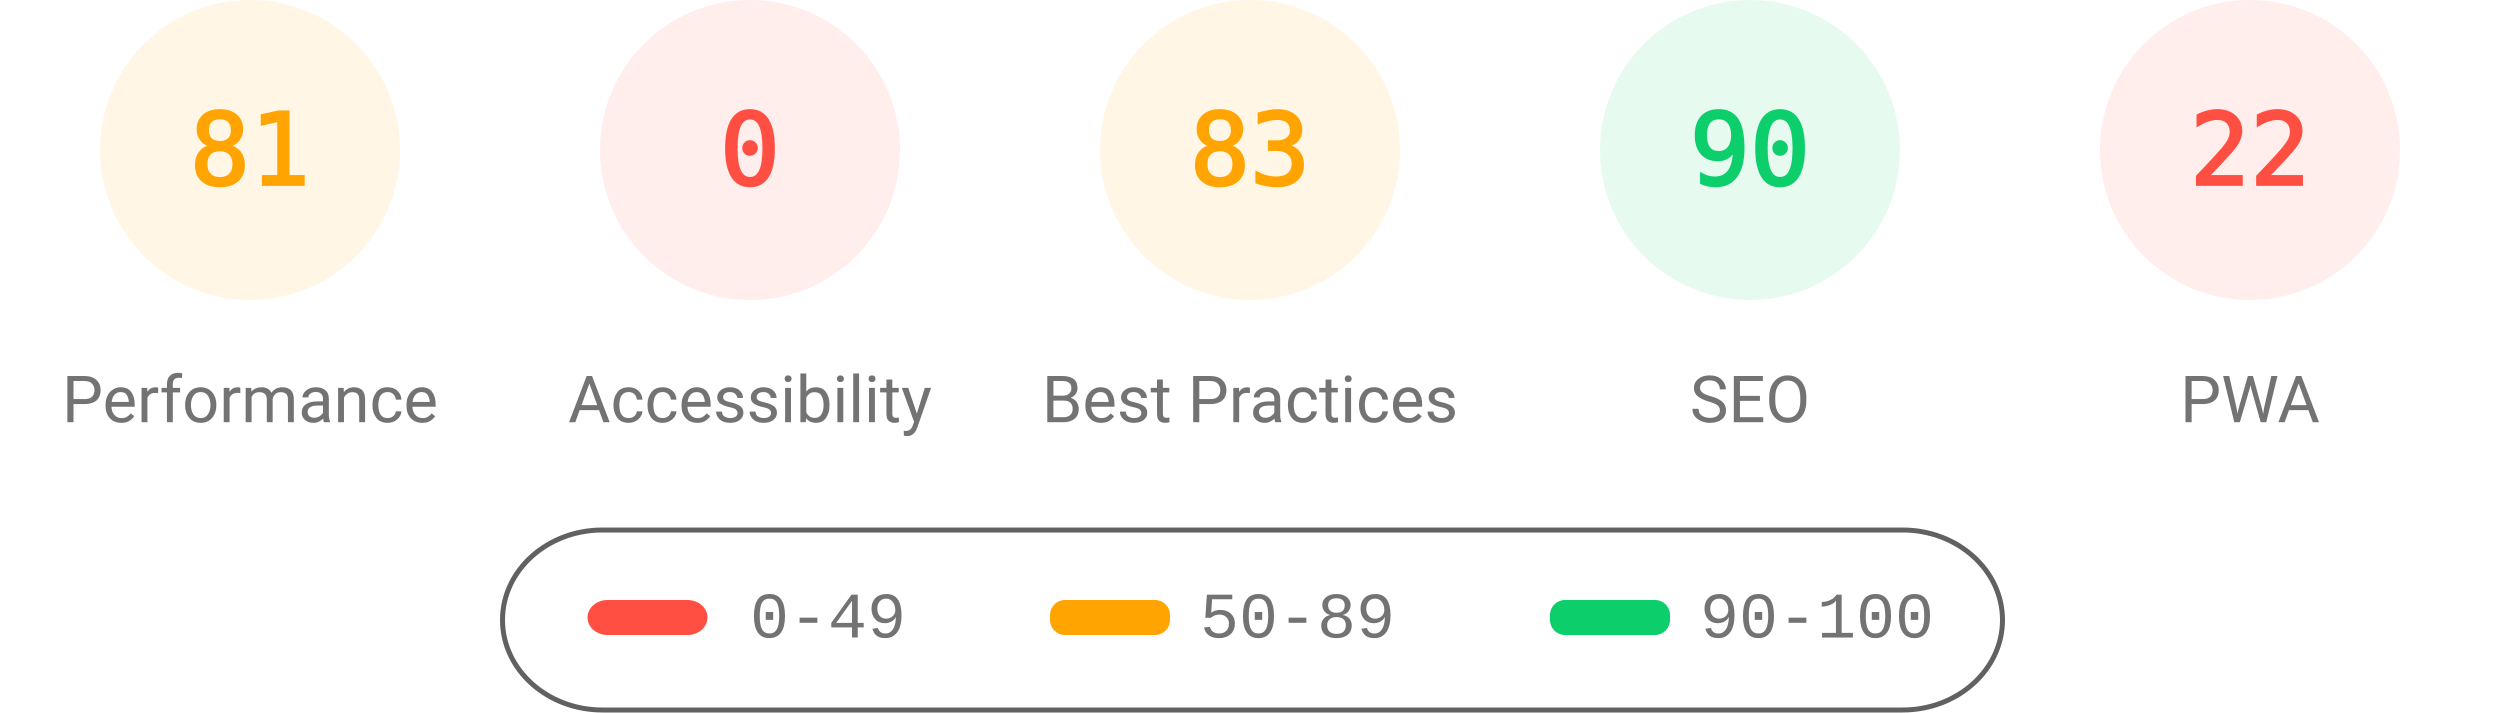
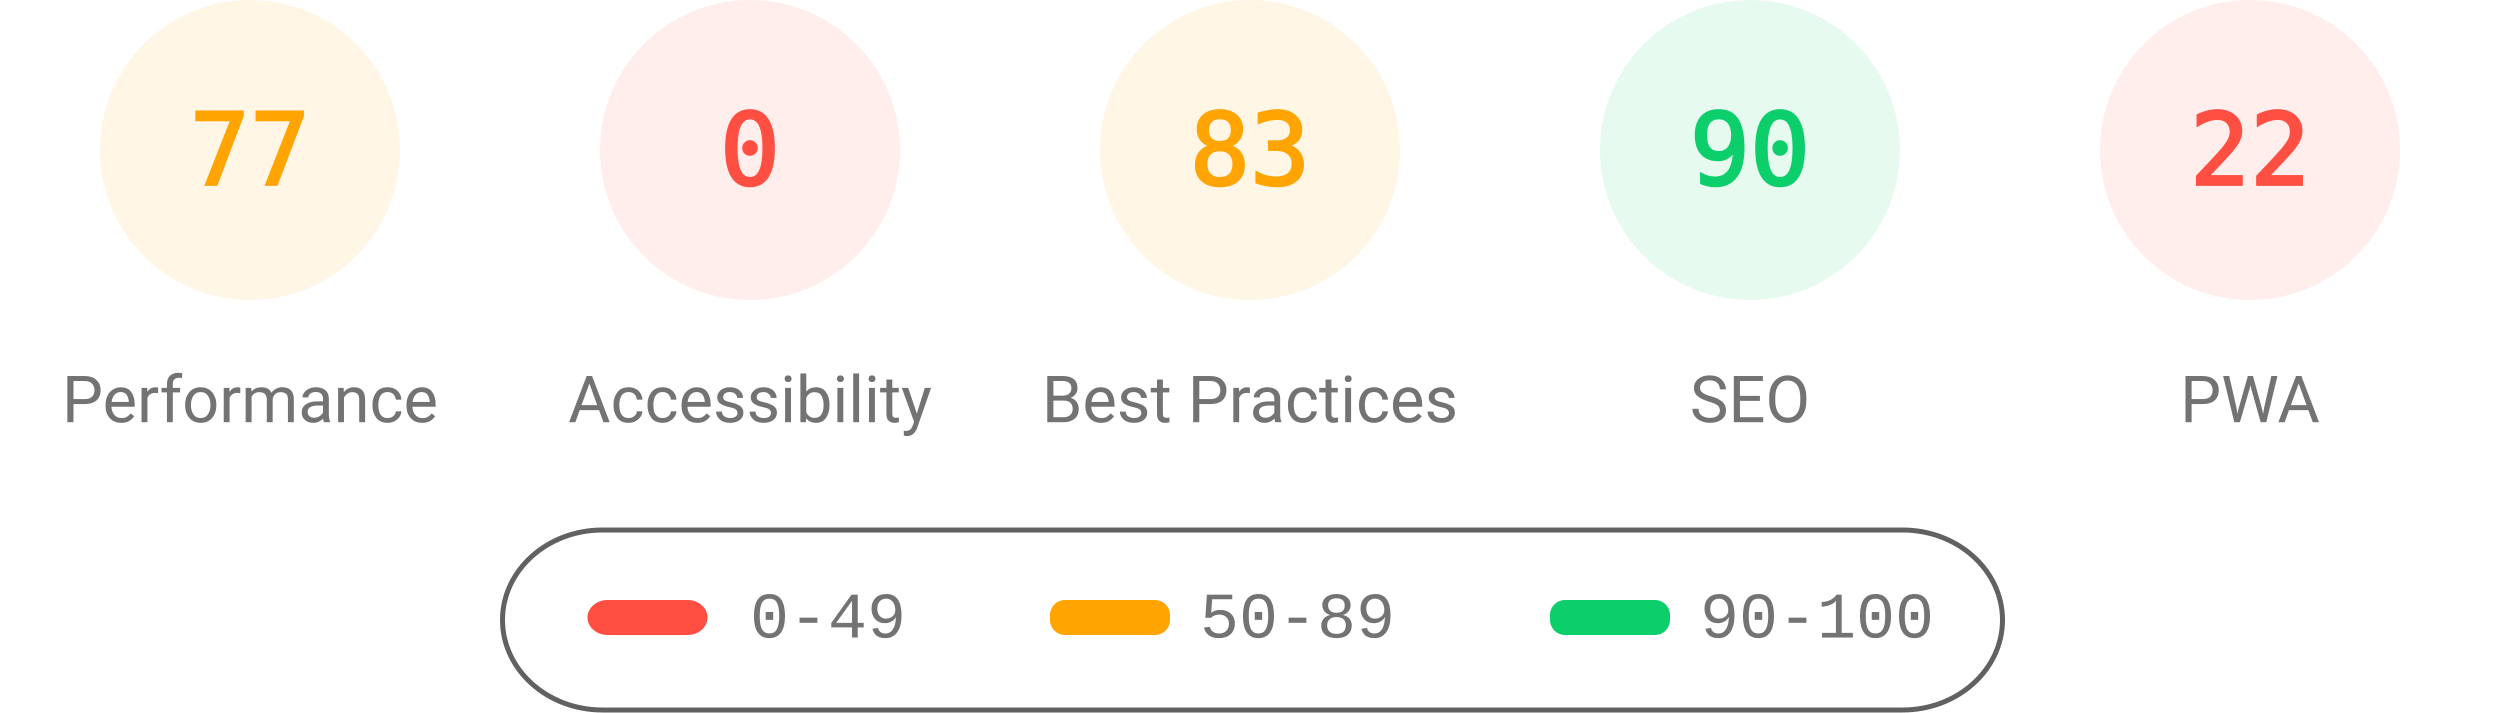
<svg xmlns="http://www.w3.org/2000/svg" fill="none" width="1000" height="285">
  <style>.gauge-base{opacity:.1}.gauge-arc{fill:none;animation-delay:250ms;stroke-linecap:round;transform:rotate(-90deg);transform-origin:100px 60px;animation:load-gauge 1s ease forwards}.guage-text{font-size:40px;font-family:monospace;text-align:center}.guage-red{color:#ff4e42;fill:#ff4e42;stroke:#ff4e42}.guage-orange{color:#ffa400;fill:#ffa400;stroke:#ffa400}.guage-green{color:#0cce6b;fill:#0cce6b;stroke:#0cce6b}.guage-undefined{color:#5c5c5c;fill:#5c5c5c;stroke:#5c5c5c}.guage-title{color:#737373;fill:#737373;stroke:none;font-size:26px;line-height:26px;font-family:Roboto,Halvetica,Arial,sans-serif}@keyframes load-gauge{from{stroke-dasharray:0 352.858}}</style>
  <svg class="guage-div guage-perf guage-orange" viewBox="0 0 200 200" width="200" height="200">
    <circle class="gauge-base" r="56" cx="100" cy="60" stroke-width="8" />
-     <circle class="gauge-arc guage-arc-1" r="56" cx="100" cy="60" stroke-width="8" style="stroke-dasharray:285.005,351.858" />
-     <text class="guage-text" x="100" y="60" alignment-baseline="central" dominant-baseline="central" text-anchor="middle">81</text>
+     <circle class="gauge-arc guage-arc-1" r="56" cx="100" cy="60" stroke-width="8" style="stroke-dasharray:270.931,351.858" />
+     <text class="guage-text" x="100" y="60" alignment-baseline="central" dominant-baseline="central" text-anchor="middle">77</text>
    <text class="guage-title" x="100" y="160" alignment-baseline="central" dominant-baseline="central" text-anchor="middle">Performance</text>
  </svg>
  <svg class="guage-div guage-acc guage-red" viewBox="0 0 200 200" width="200" height="200" x="200">
    <circle class="gauge-base" r="56" cx="100" cy="60" stroke-width="8" />
    <circle class="gauge-arc guage-arc-2" r="56" cx="100" cy="60" stroke-width="8" style="stroke-dasharray:0,351.858" />
    <text class="guage-text" x="100" y="60" alignment-baseline="central" dominant-baseline="central" text-anchor="middle">0</text>
    <text class="guage-title" x="100" y="160" alignment-baseline="central" dominant-baseline="central" text-anchor="middle">Accessibility</text>
  </svg>
  <svg class="guage-div guage-best guage-orange" viewBox="0 0 200 200" width="200" height="200" x="400">
    <circle class="gauge-base" r="56" cx="100" cy="60" stroke-width="8" />
    <circle class="gauge-arc guage-arc-3" r="56" cx="100" cy="60" stroke-width="8" style="stroke-dasharray:292.042,351.858" />
    <text class="guage-text" x="100" y="60" alignment-baseline="central" dominant-baseline="central" text-anchor="middle">83</text>
    <text class="guage-title" x="100" y="160" alignment-baseline="central" dominant-baseline="central" text-anchor="middle">Best Practices</text>
  </svg>
  <svg class="guage-div guage-seo guage-green" viewBox="0 0 200 200" width="200" height="200" x="600">
    <circle class="gauge-base" r="56" cx="100" cy="60" stroke-width="8" />
    <circle class="gauge-arc guage-arc-4" r="56" cx="100" cy="60" stroke-width="8" style="stroke-dasharray:316.672,351.858" />
    <text class="guage-text" x="100" y="60" alignment-baseline="central" dominant-baseline="central" text-anchor="middle">90</text>
    <text class="guage-title" x="100" y="160" alignment-baseline="central" dominant-baseline="central" text-anchor="middle">SEO</text>
  </svg>
  <svg class="guage-div guage-pwa guage-red" viewBox="0 0 200 200" width="200" height="200" x="800">
    <circle class="gauge-base" r="56" cx="100" cy="60" stroke-width="8" />
    <circle class="gauge-arc guage-arc-4" r="56" cx="100" cy="60" stroke-width="8" style="stroke-dasharray:77.409,351.858" />
    <text class="guage-text" x="100" y="60" alignment-baseline="central" dominant-baseline="central" text-anchor="middle">22</text>
    <text class="guage-title" x="100" y="160" alignment-baseline="central" dominant-baseline="central" text-anchor="middle">PWA</text>
  </svg>
  <svg width="604" height="76" x="200" y="210">
    <path fill="none" id="canvas_background" d="M-1-1h604v80H-1z" />
    <rect fill-opacity="0" stroke="#616161" stroke-width="2" rx="40" id="svg_2" height="72" width="600" y="2" x="1" fill="#000" />
    <rect stroke="#000" rx="8" id="svg_3" height="14" width="48" y="30" x="35" stroke-opacity="null" stroke-width="0" fill="#ff4e42" />
    <rect stroke="#000" rx="6" id="svg_4" height="14" width="48" y="30" x="220" stroke-opacity="null" stroke-width="0" fill="#ffa400" />
    <rect stroke="#000" rx="6" id="svg_5" height="14" width="48" y="30" x="420" stroke-opacity="null" stroke-width="0" fill="#0cce6b" />
    <text xml:space="preserve" text-anchor="start" font-family="'Courier New', Courier, monospace" font-size="26" id="svg_6" y="45" x="100" stroke-opacity="null" stroke-width="0" stroke="#000" fill="#737373">0-49</text>
    <text xml:space="preserve" text-anchor="start" font-family="'Courier New', Courier, monospace" font-size="26" id="svg_7" y="45" x="280" stroke-opacity="null" stroke-width="0" stroke="#000" fill="#737373">50-89</text>
    <text xml:space="preserve" text-anchor="start" font-family="'Courier New', Courier, monospace" font-size="26" id="svg_8" y="45" x="480" stroke-opacity="null" stroke-width="0" stroke="#000" fill="#737373">90-100</text>
  </svg>
</svg>
